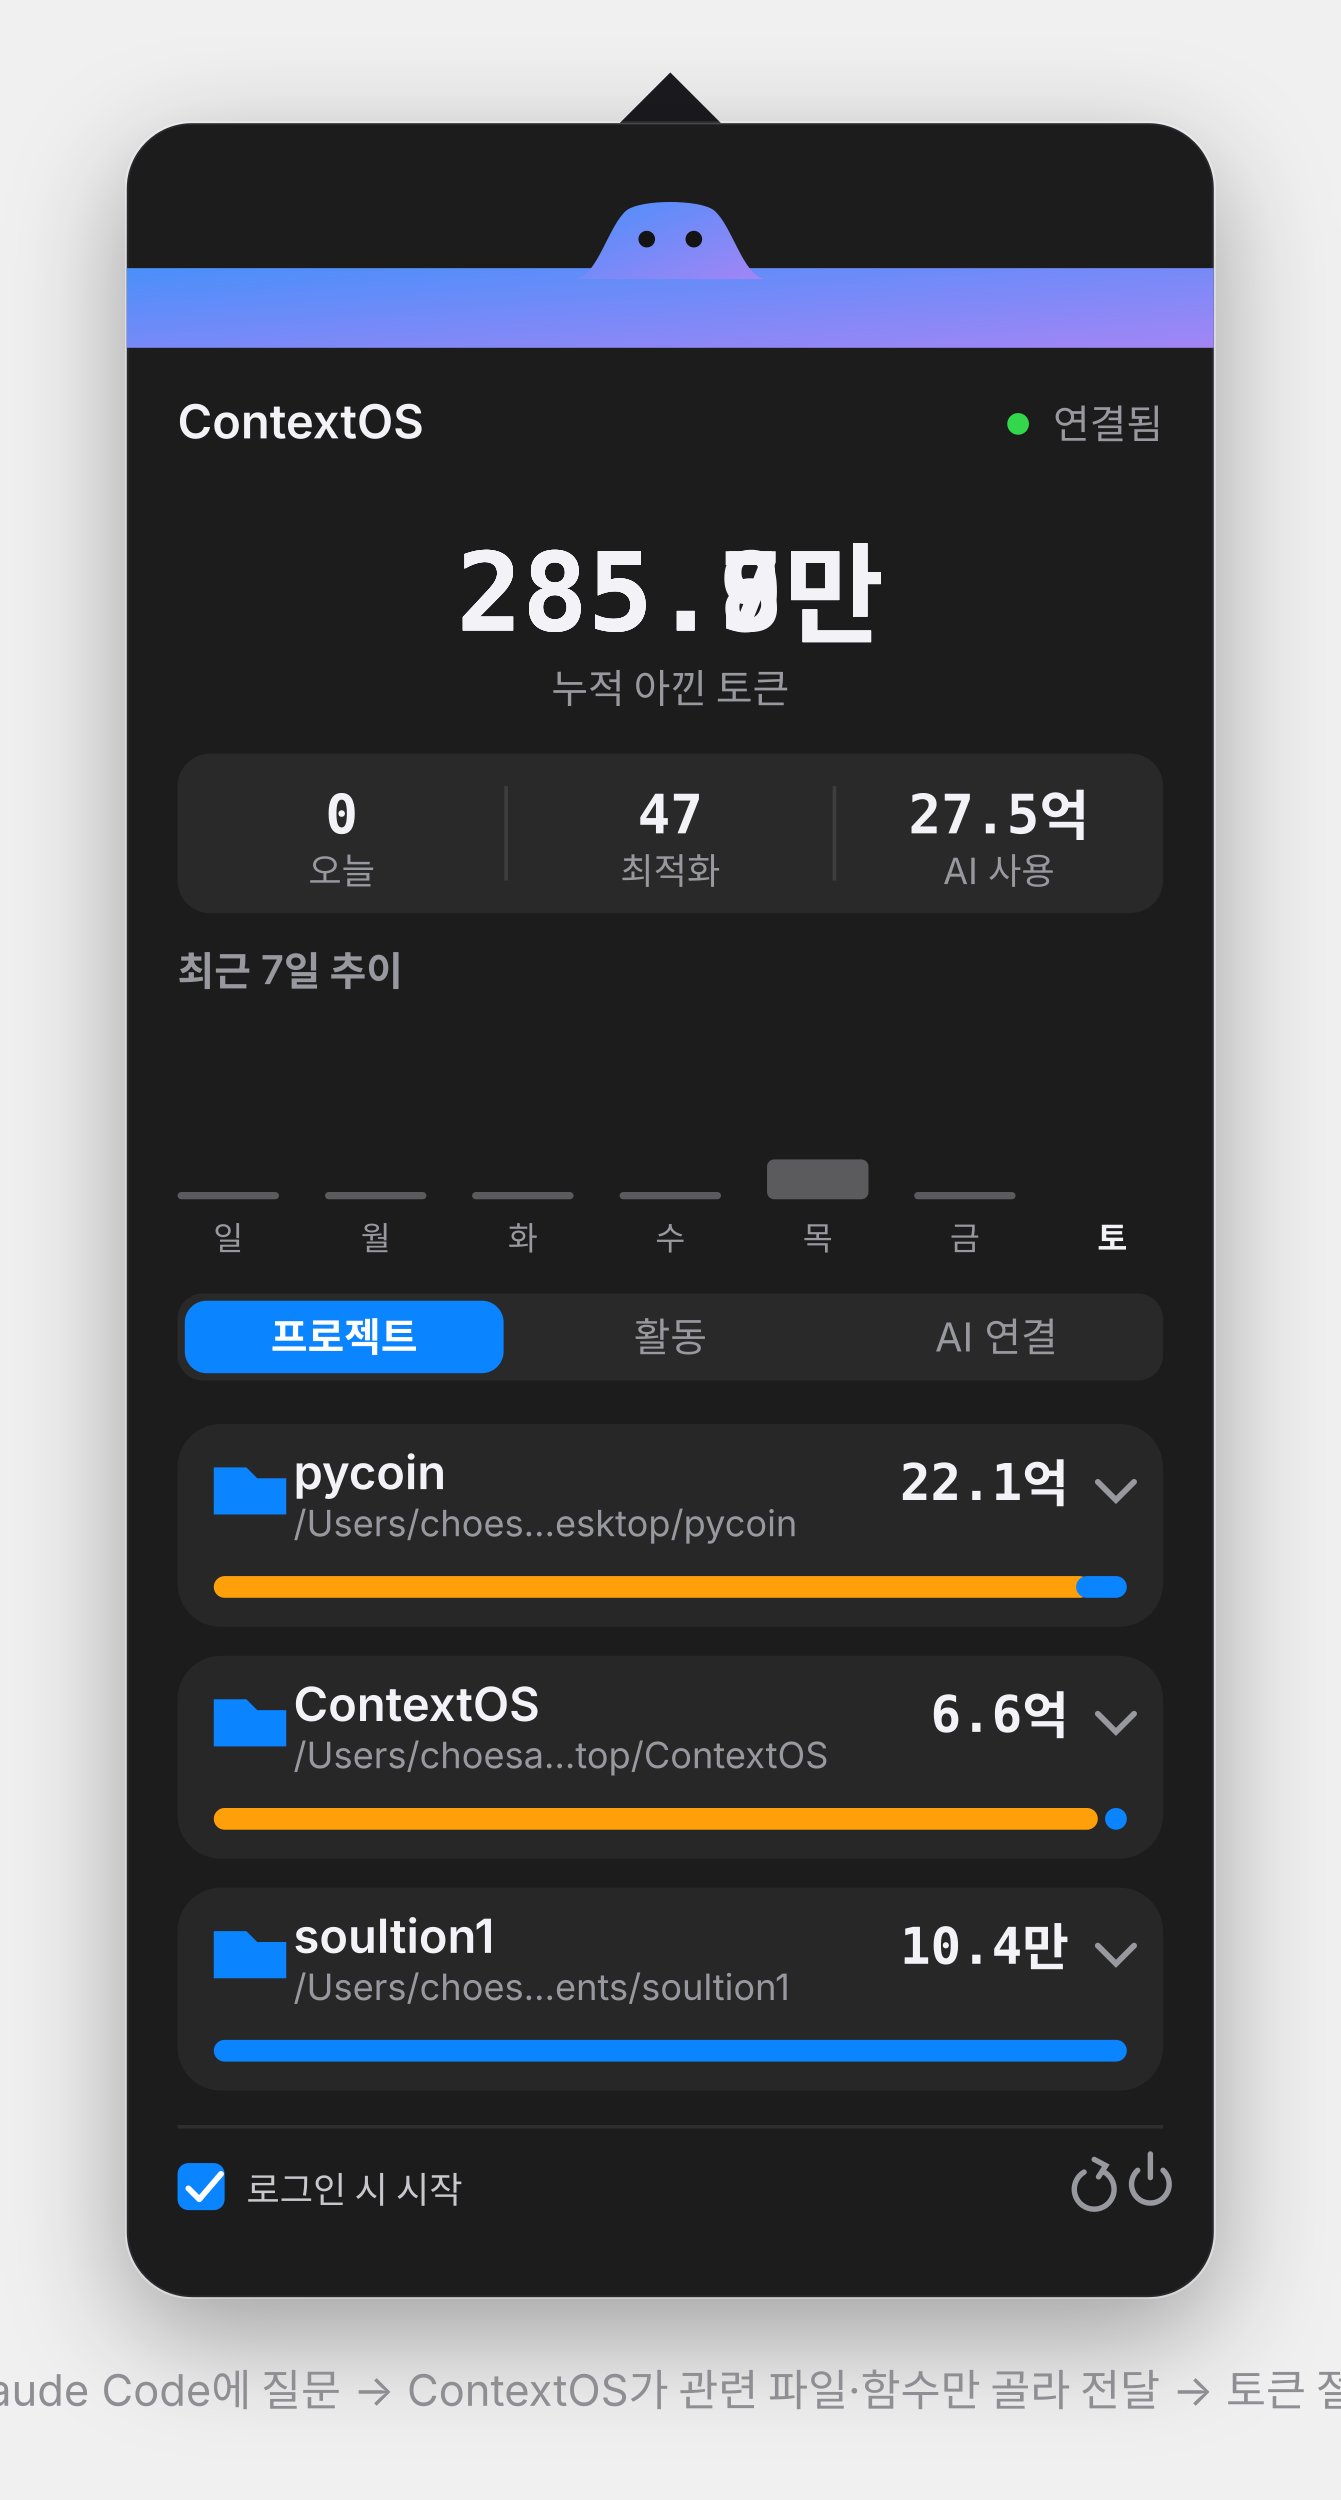
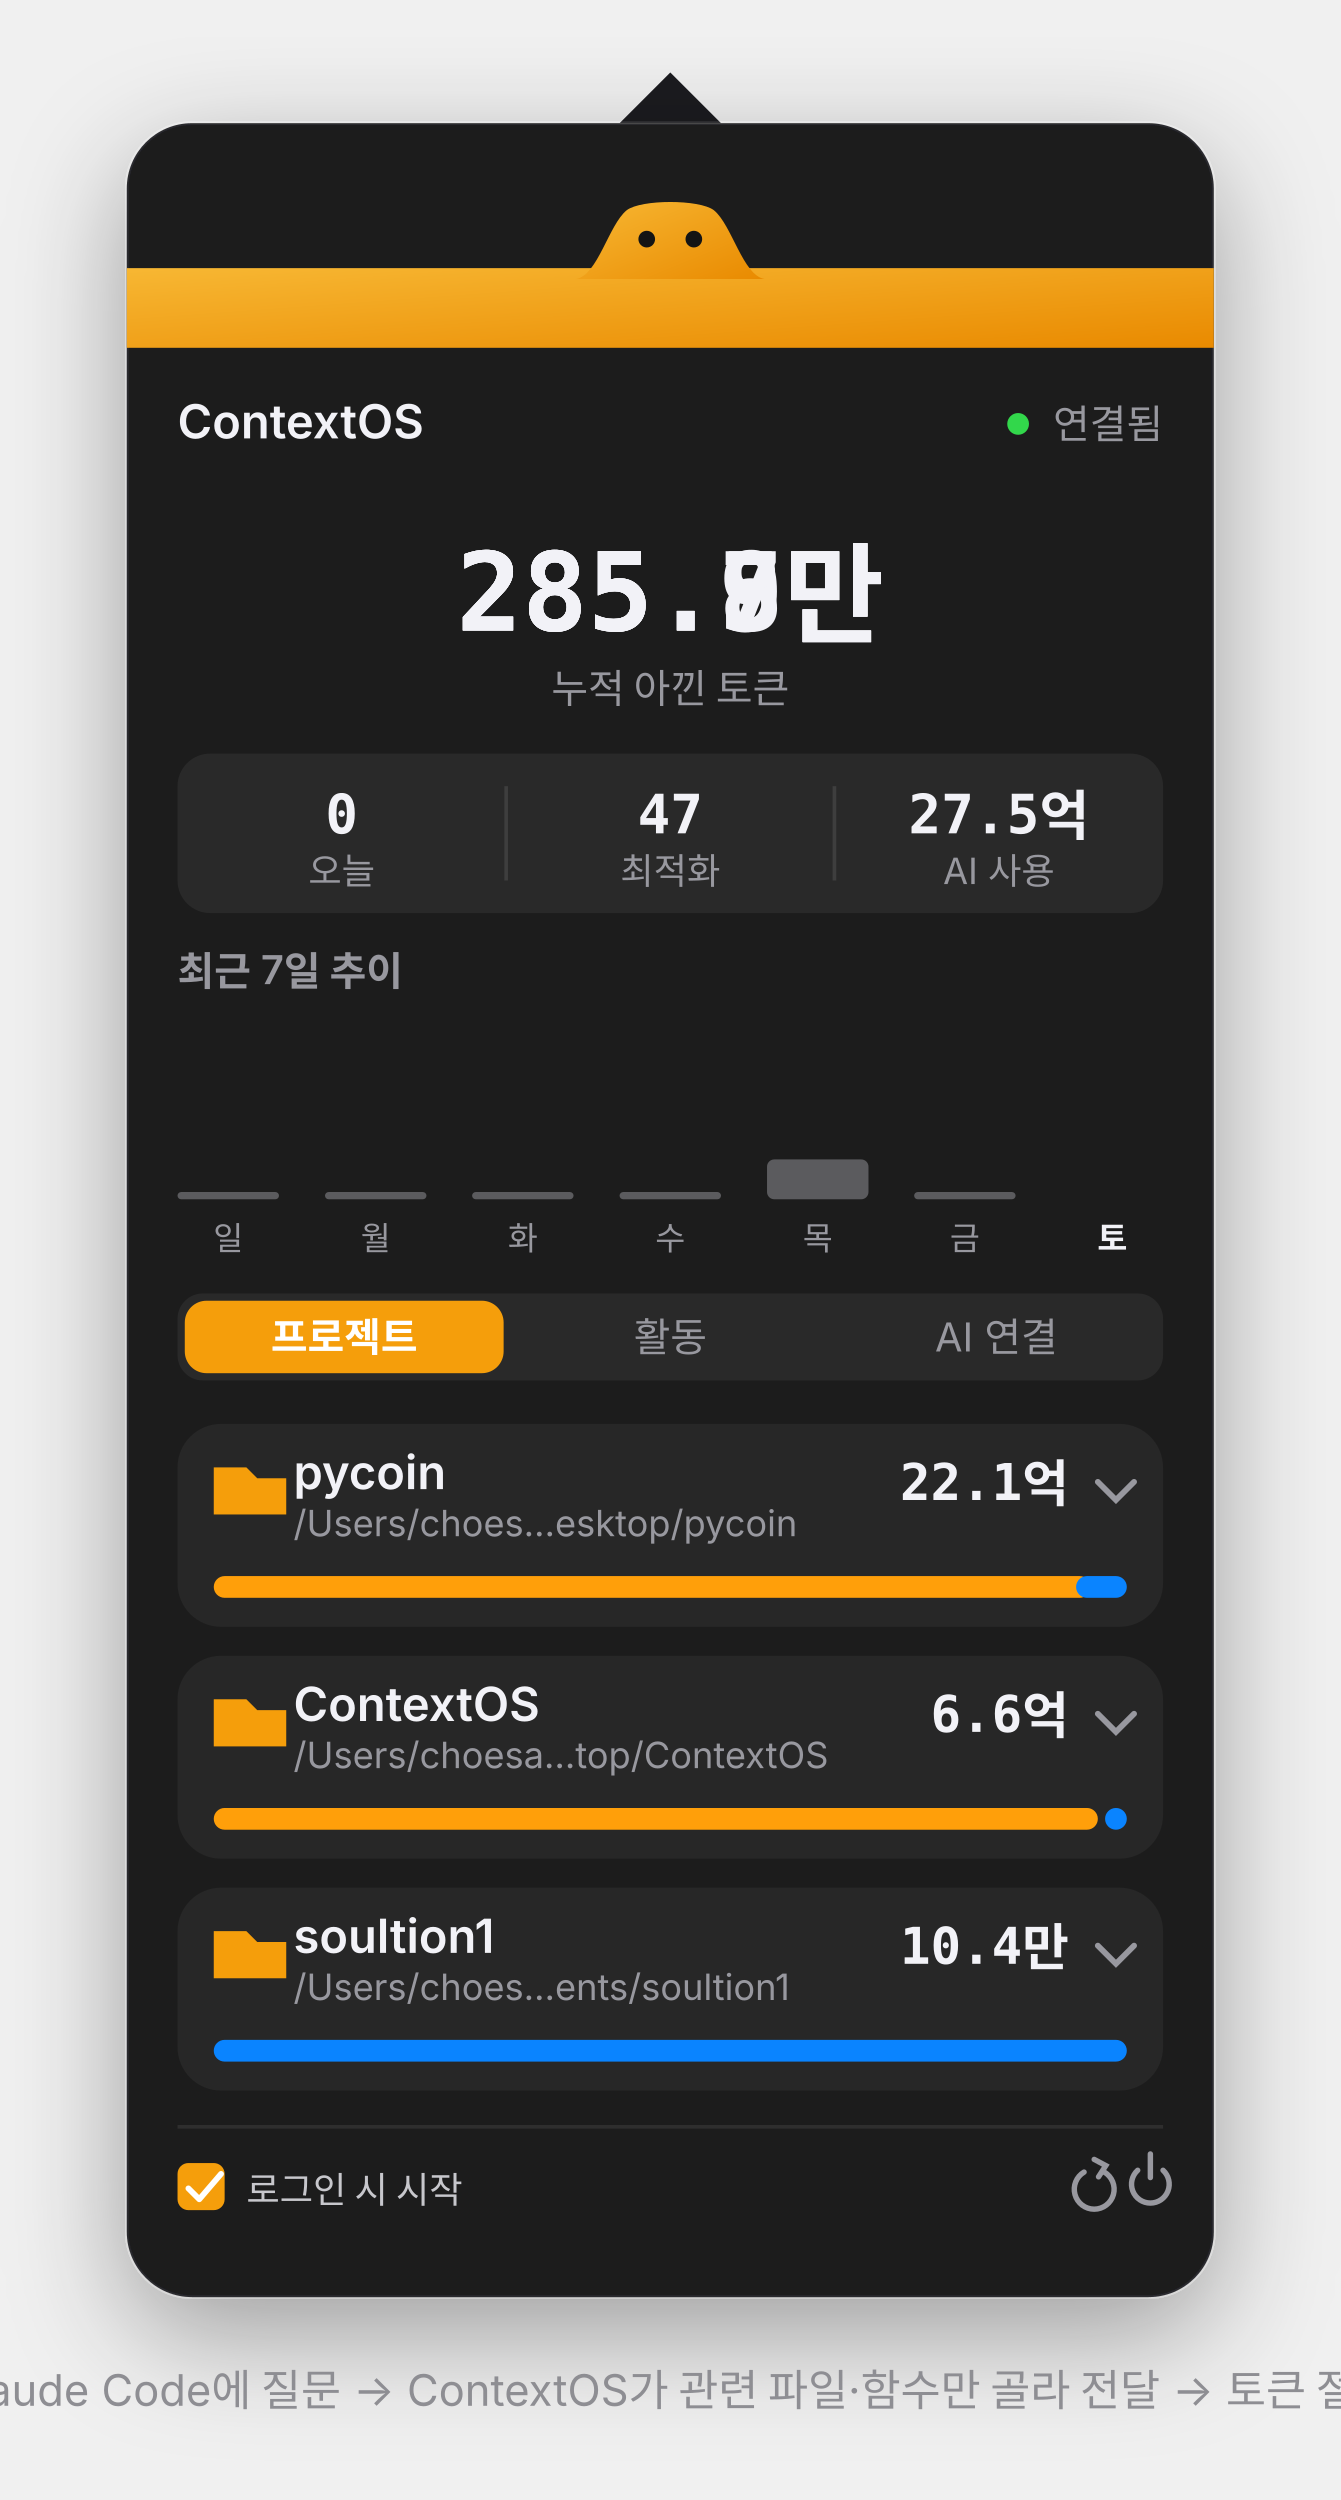
<svg xmlns="http://www.w3.org/2000/svg" viewBox="95 0 370 690" font-family="-apple-system, BlinkMacSystemFont, 'Segoe UI', system-ui, sans-serif">
  <defs>
    <linearGradient id="blob" x1="0" y1="0" x2="1" y2="1">
-       <stop offset="0" stop-color="#4A8FFA" />
-       <stop offset="1" stop-color="#A385F5" />
+       <stop offset="0" stop-color="#F7B733" />
+       <stop offset="1" stop-color="#E98A00" />
    </linearGradient>
    <filter id="soft" x="-30%" y="-30%" width="160%" height="160%">
      <feDropShadow dx="0" dy="10" stdDeviation="16" flood-color="#000" flood-opacity="0.35" />
    </filter>
    <clipPath id="panelClip">
      <rect x="130" y="34" width="300" height="600" rx="18" />
    </clipPath>
  </defs>
  <path d="M280 20 L294 34 L266 34 Z" fill="#1B1B1F" />
  <rect x="130" y="34" width="300" height="600" rx="18" fill="#1B1B1F" stroke="#FFFFFF" stroke-opacity="0.07" filter="url(#soft)" />
  <g clip-path="url(#panelClip)">
    <rect x="130" y="74" width="300" height="22" fill="url(#blob)" />
    <g>
      <animateTransform attributeName="transform" type="translate" values="0 0; 0 -1.4; 0 0; 0 1; 0 0" keyTimes="0;0.25;0.5;0.75;1" dur="3.2s" repeatCount="indefinite" />
      <path d="M254 77 C260 76 263 62 268 58 C272 55 288 55 292 58 C297 62 300 76 306 77 Z" fill="url(#blob)" />
      <circle cx="273.5" cy="66" r="2.3" fill="#141414" />
      <circle cx="286.5" cy="66" r="2.3" fill="#141414" />
    </g>
    <text x="144" y="121" font-size="13" font-weight="600" fill="#F2F2F7">ContextOS</text>
    <circle cx="376" cy="117" r="3" fill="#32D74B">
      <animate attributeName="opacity" values="1;0.35;1" dur="2s" repeatCount="indefinite" />
    </circle>
    <text x="416" y="121" text-anchor="end" font-size="11" fill="#98989F">연결됨</text>
    <g text-anchor="middle" font-weight="600" font-size="30" fill="#F2F2F7" font-family="ui-monospace, SFMono-Regular, Menlo, monospace">
      <text x="280" y="174">
        <animate attributeName="opacity" values="1;1;0;0;1;1" keyTimes="0;0.10;0.125;0.25;0.275;1" dur="7s" repeatCount="indefinite" />285.9만</text>
      <text x="280" y="174">
        <animate attributeName="opacity" values="0;0;1;1;0;0" keyTimes="0;0.125;0.14;0.17;0.18;1" dur="7s" repeatCount="indefinite" />285.5만</text>
      <text x="280" y="174">
        <animate attributeName="opacity" values="0;0;1;1;0;0" keyTimes="0;0.17;0.18;0.21;0.22;1" dur="7s" repeatCount="indefinite" />285.7만</text>
      <text x="280" y="174">
        <animate attributeName="opacity" values="0;0;1;1;0;0" keyTimes="0;0.21;0.22;0.25;0.26;1" dur="7s" repeatCount="indefinite" />285.8만</text>
    </g>
    <text x="280" y="194" text-anchor="middle" font-size="11" fill="#98989F">누적 아낀 토큰</text>
    <rect x="144" y="208" width="272" height="44" rx="9" fill="#FFFFFF" fill-opacity="0.06" />
    <line x1="234.7" y1="217" x2="234.7" y2="243" stroke="#FFFFFF" stroke-opacity="0.10" />
    <line x1="325.3" y1="217" x2="325.3" y2="243" stroke="#FFFFFF" stroke-opacity="0.10" />
    <g text-anchor="middle" font-family="ui-monospace, SFMono-Regular, Menlo, monospace">
      <text x="189.3" y="230" font-size="15" font-weight="600" fill="#F2F2F7">0</text>
      <text x="280" y="230" font-size="15" font-weight="600" fill="#F2F2F7">47</text>
      <text x="370.7" y="230" font-size="15" font-weight="600" fill="#F2F2F7">27.5억</text>
    </g>
    <g text-anchor="middle" font-size="10" fill="#98989F">
      <text x="189.3" y="244">오늘</text>
      <text x="280" y="244">최적화</text>
      <text x="370.7" y="244">AI 사용</text>
    </g>
    <text x="144" y="272" font-size="11" font-weight="600" fill="#98989F">최근 7일 추이</text>
    <g fill="#8E8E93" fill-opacity="0.55">
      <rect x="144.0" y="329" width="28" height="2" rx="1" />
      <rect x="184.7" y="329" width="28" height="2" rx="1" />
      <rect x="225.3" y="329" width="28" height="2" rx="1" />
      <rect x="266.0" y="329" width="28" height="2" rx="1" />
      <rect x="306.7" y="320" width="28" height="11" rx="2" />
      <rect x="347.3" y="329" width="28" height="2" rx="1" />
    </g>
-     <rect x="388.0" width="28" rx="3" fill="#0A84FF">
+     <rect x="388.0" width="28" rx="3" fill="#F59E0B">
      <animate attributeName="height" values="46;46;41;46;46" keyTimes="0;0.45;0.6;0.75;1" dur="3.2s" repeatCount="indefinite" />
      <animate attributeName="y" values="285;285;290;285;285" keyTimes="0;0.45;0.6;0.75;1" dur="3.2s" repeatCount="indefinite" />
    </rect>
    <g text-anchor="middle" font-size="9" fill="#98989F">
      <text x="158" y="345">일</text>
      <text x="198.7" y="345">월</text>
      <text x="239.3" y="345">화</text>
      <text x="280" y="345">수</text>
      <text x="320.7" y="345">목</text>
      <text x="361.3" y="345">금</text>
      <text x="402" y="345" fill="#F2F2F7" font-weight="600">토</text>
    </g>
    <rect x="144" y="357" width="272" height="24" rx="7" fill="#FFFFFF" fill-opacity="0.06" />
-     <rect x="146" y="359" width="88" height="20" rx="6" fill="#0A84FF" />
+     <rect x="146" y="359" width="88" height="20" rx="6" fill="#F59E0B" />
    <g text-anchor="middle" font-size="11">
      <text x="190" y="373" fill="#FFFFFF" font-weight="600">프로젝트</text>
      <text x="280" y="373" fill="#98989F">활동</text>
      <text x="370" y="373" fill="#98989F">AI 연결</text>
    </g>
    <rect x="144" y="393" width="272" height="56" rx="12" fill="#FFFFFF" fill-opacity="0.05" />
-     <path d="M154 405 h9 l3 3 h8 v10 h-20 z" fill="#0A84FF" />
+     <path d="M154 405 h9 l3 3 h8 v10 h-20 z" fill="#F59E0B" />
    <text x="176" y="411" font-size="13" font-weight="600" fill="#F2F2F7">pycoin</text>
    <text x="176" y="424" font-size="10" fill="#98989F">/Users/choes…esktop/pycoin</text>
    <text x="390" y="414" text-anchor="end" font-size="14" font-weight="600" fill="#F2F2F7" font-family="ui-monospace, Menlo, monospace">22.1억</text>
    <path d="M398 409 l5 5 l5 -5" stroke="#98989F" stroke-width="1.6" fill="none" stroke-linecap="round" />
    <rect x="154" y="435" width="242" height="6" rx="3" fill="#FF9F0A" />
    <rect x="392" y="435" width="14" height="6" rx="3" fill="#0A84FF" />
    <rect x="144" y="457" width="272" height="56" rx="12" fill="#FFFFFF" fill-opacity="0.05" />
-     <path d="M154 469 h9 l3 3 h8 v10 h-20 z" fill="#0A84FF" />
+     <path d="M154 469 h9 l3 3 h8 v10 h-20 z" fill="#F59E0B" />
    <text x="176" y="475" font-size="13" font-weight="600" fill="#F2F2F7">ContextOS</text>
    <text x="176" y="488" font-size="10" fill="#98989F">/Users/choesa…top/ContextOS</text>
    <text x="390" y="478" text-anchor="end" font-size="14" font-weight="600" fill="#F2F2F7" font-family="ui-monospace, Menlo, monospace">6.6억</text>
    <path d="M398 473 l5 5 l5 -5" stroke="#98989F" stroke-width="1.6" fill="none" stroke-linecap="round" />
    <rect x="154" y="499" width="244" height="6" rx="3" fill="#FF9F0A" />
    <rect x="400" y="499" width="6" height="6" rx="3" fill="#0A84FF" />
    <rect x="144" y="521" width="272" height="56" rx="12" fill="#FFFFFF" fill-opacity="0.05" />
-     <path d="M154 533 h9 l3 3 h8 v10 h-20 z" fill="#0A84FF" />
+     <path d="M154 533 h9 l3 3 h8 v10 h-20 z" fill="#F59E0B" />
    <text x="176" y="539" font-size="13" font-weight="600" fill="#F2F2F7">soultion1</text>
    <text x="176" y="552" font-size="10" fill="#98989F">/Users/choes…ents/soultion1</text>
    <text x="390" y="542" text-anchor="end" font-size="14" font-weight="600" fill="#F2F2F7" font-family="ui-monospace, Menlo, monospace">10.4만</text>
    <path d="M398 537 l5 5 l5 -5" stroke="#98989F" stroke-width="1.6" fill="none" stroke-linecap="round" />
    <rect x="154" y="563" width="252" height="6" rx="3" fill="#0A84FF" />
    <line x1="144" y1="587" x2="416" y2="587" stroke="#FFFFFF" stroke-opacity="0.08" />
-     <rect x="144" y="597" width="13" height="13" rx="3" fill="#0A84FF" />
+     <rect x="144" y="597" width="13" height="13" rx="3" fill="#F59E0B" />
    <path d="M147 604 l3 3 l6 -7" stroke="#FFFFFF" stroke-width="1.6" fill="none" stroke-linecap="round" stroke-linejoin="round" />
    <text x="163" y="608" font-size="10" fill="#C7C7CC">로그인 시 시작</text>
    <g stroke="#98989F" stroke-width="1.5" fill="none" stroke-linecap="round">
      <path d="M394.2 599.5 A5.5 5.5 0 1 0 399.8 599.5" />
      <path d="M397 596 l3.2 1.7 l-2 3.1" fill="none" />
      <path d="M409 599 A5.2 5.2 0 1 0 416 599" />
      <line x1="412.5" y1="594.5" x2="412.5" y2="601" />
    </g>
  </g>
  <text x="280" y="664" text-anchor="middle" font-size="12" fill="#8E8E93">Claude Code에 질문  →  ContextOS가 관련 파일·함수만 골라 전달  →  토큰 절약</text>
</svg>
